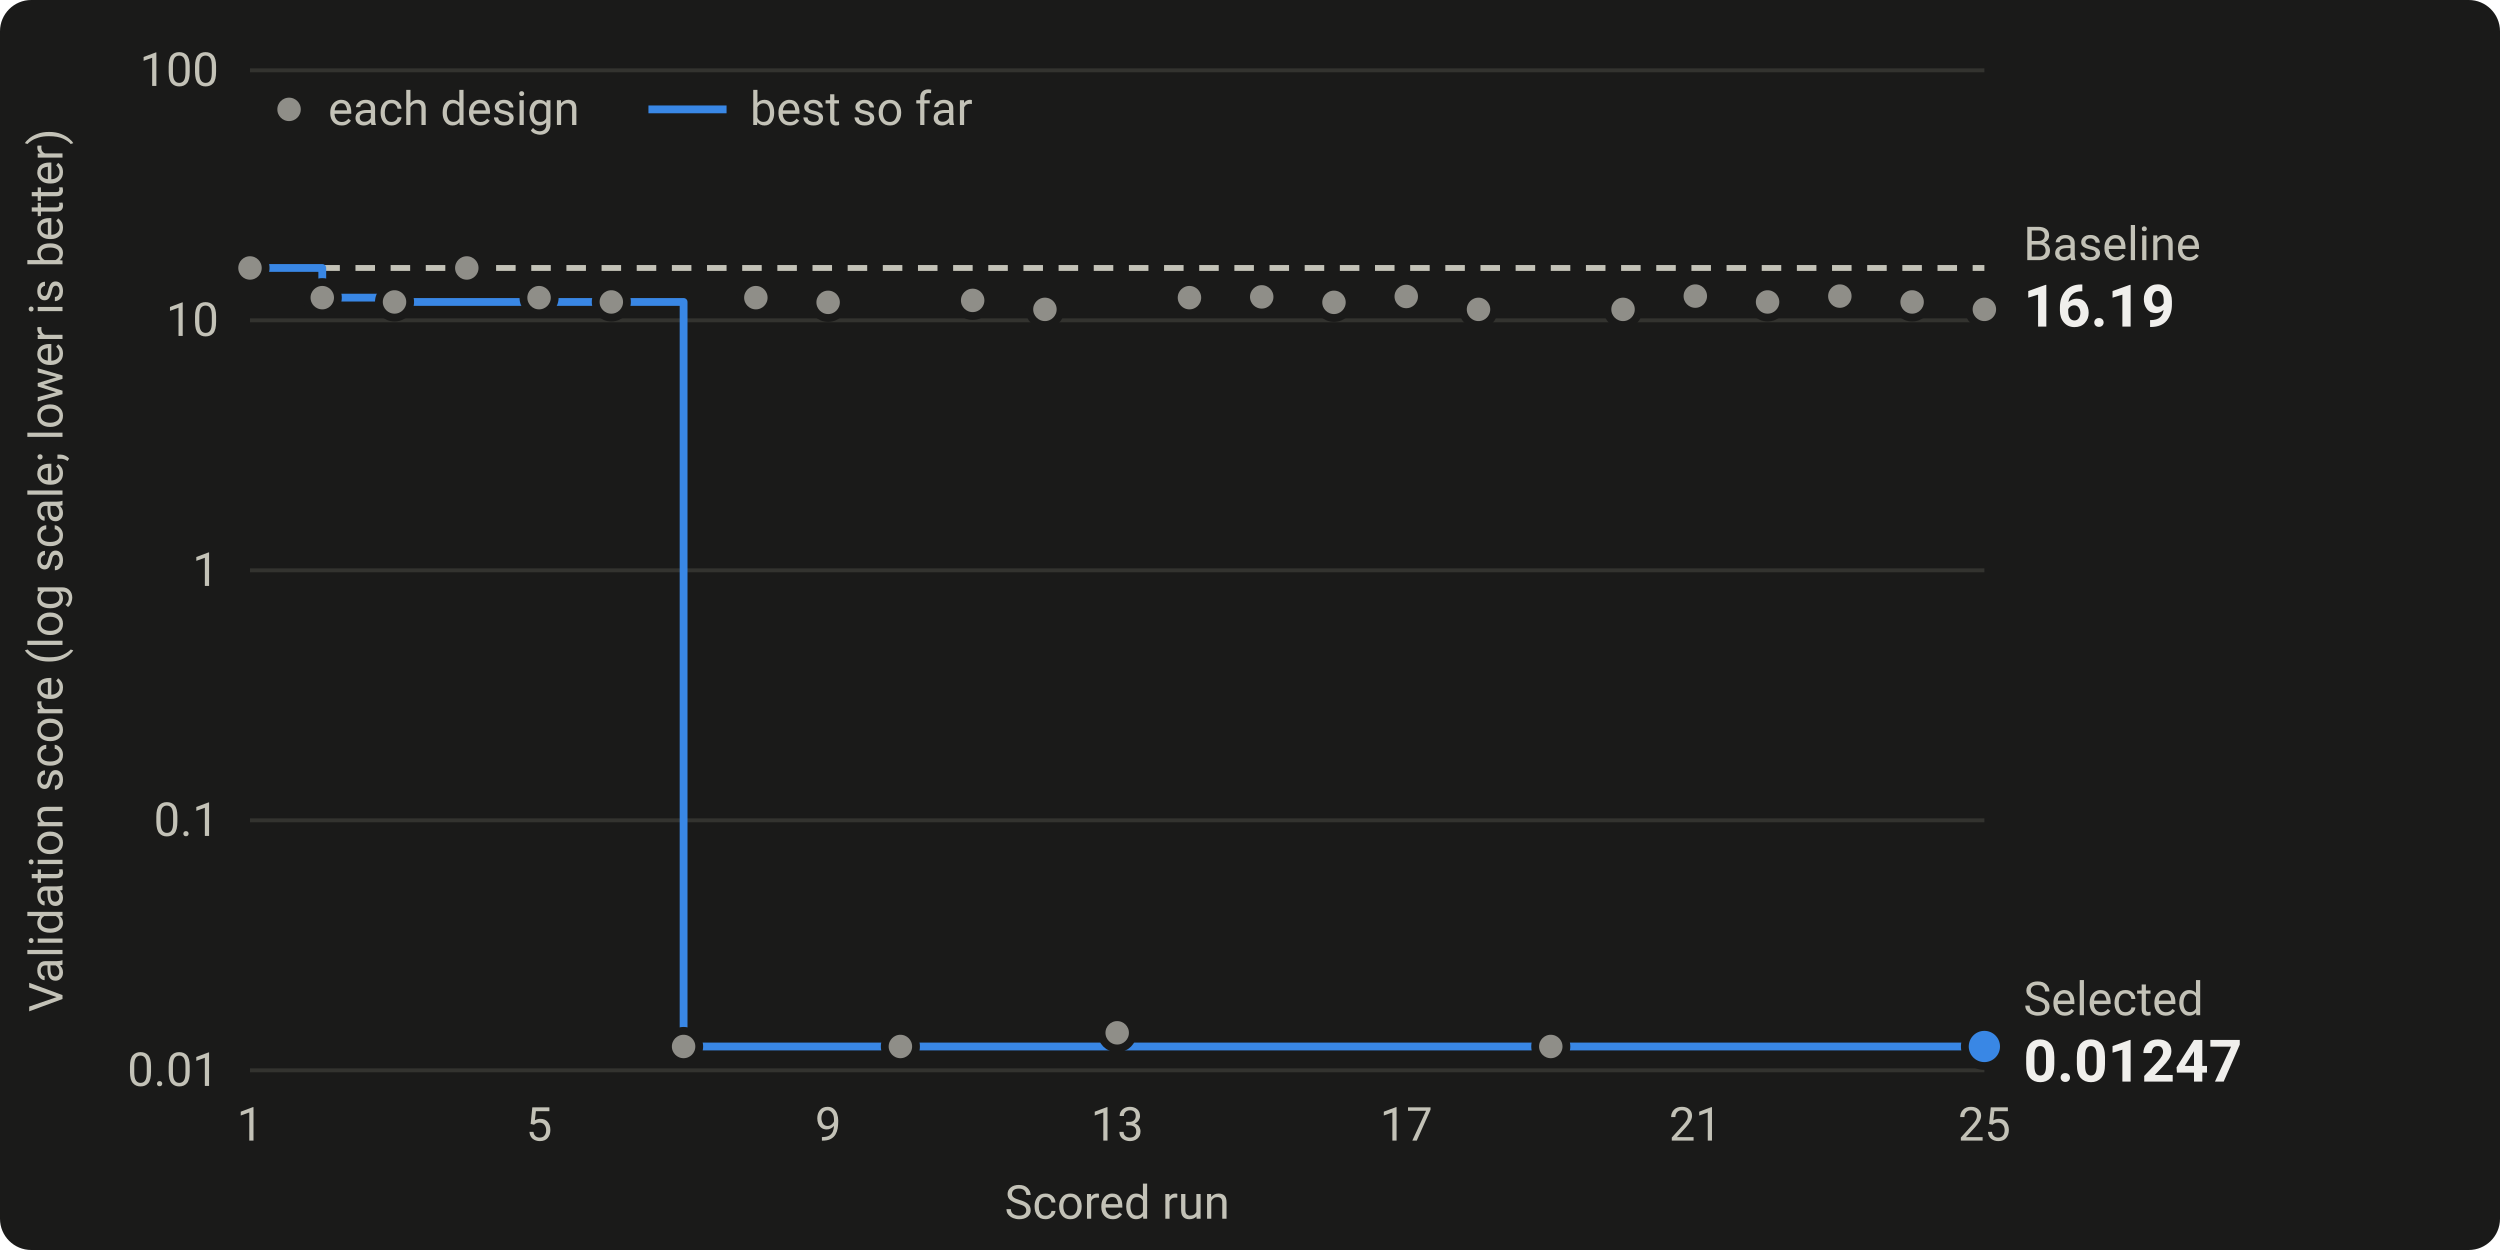
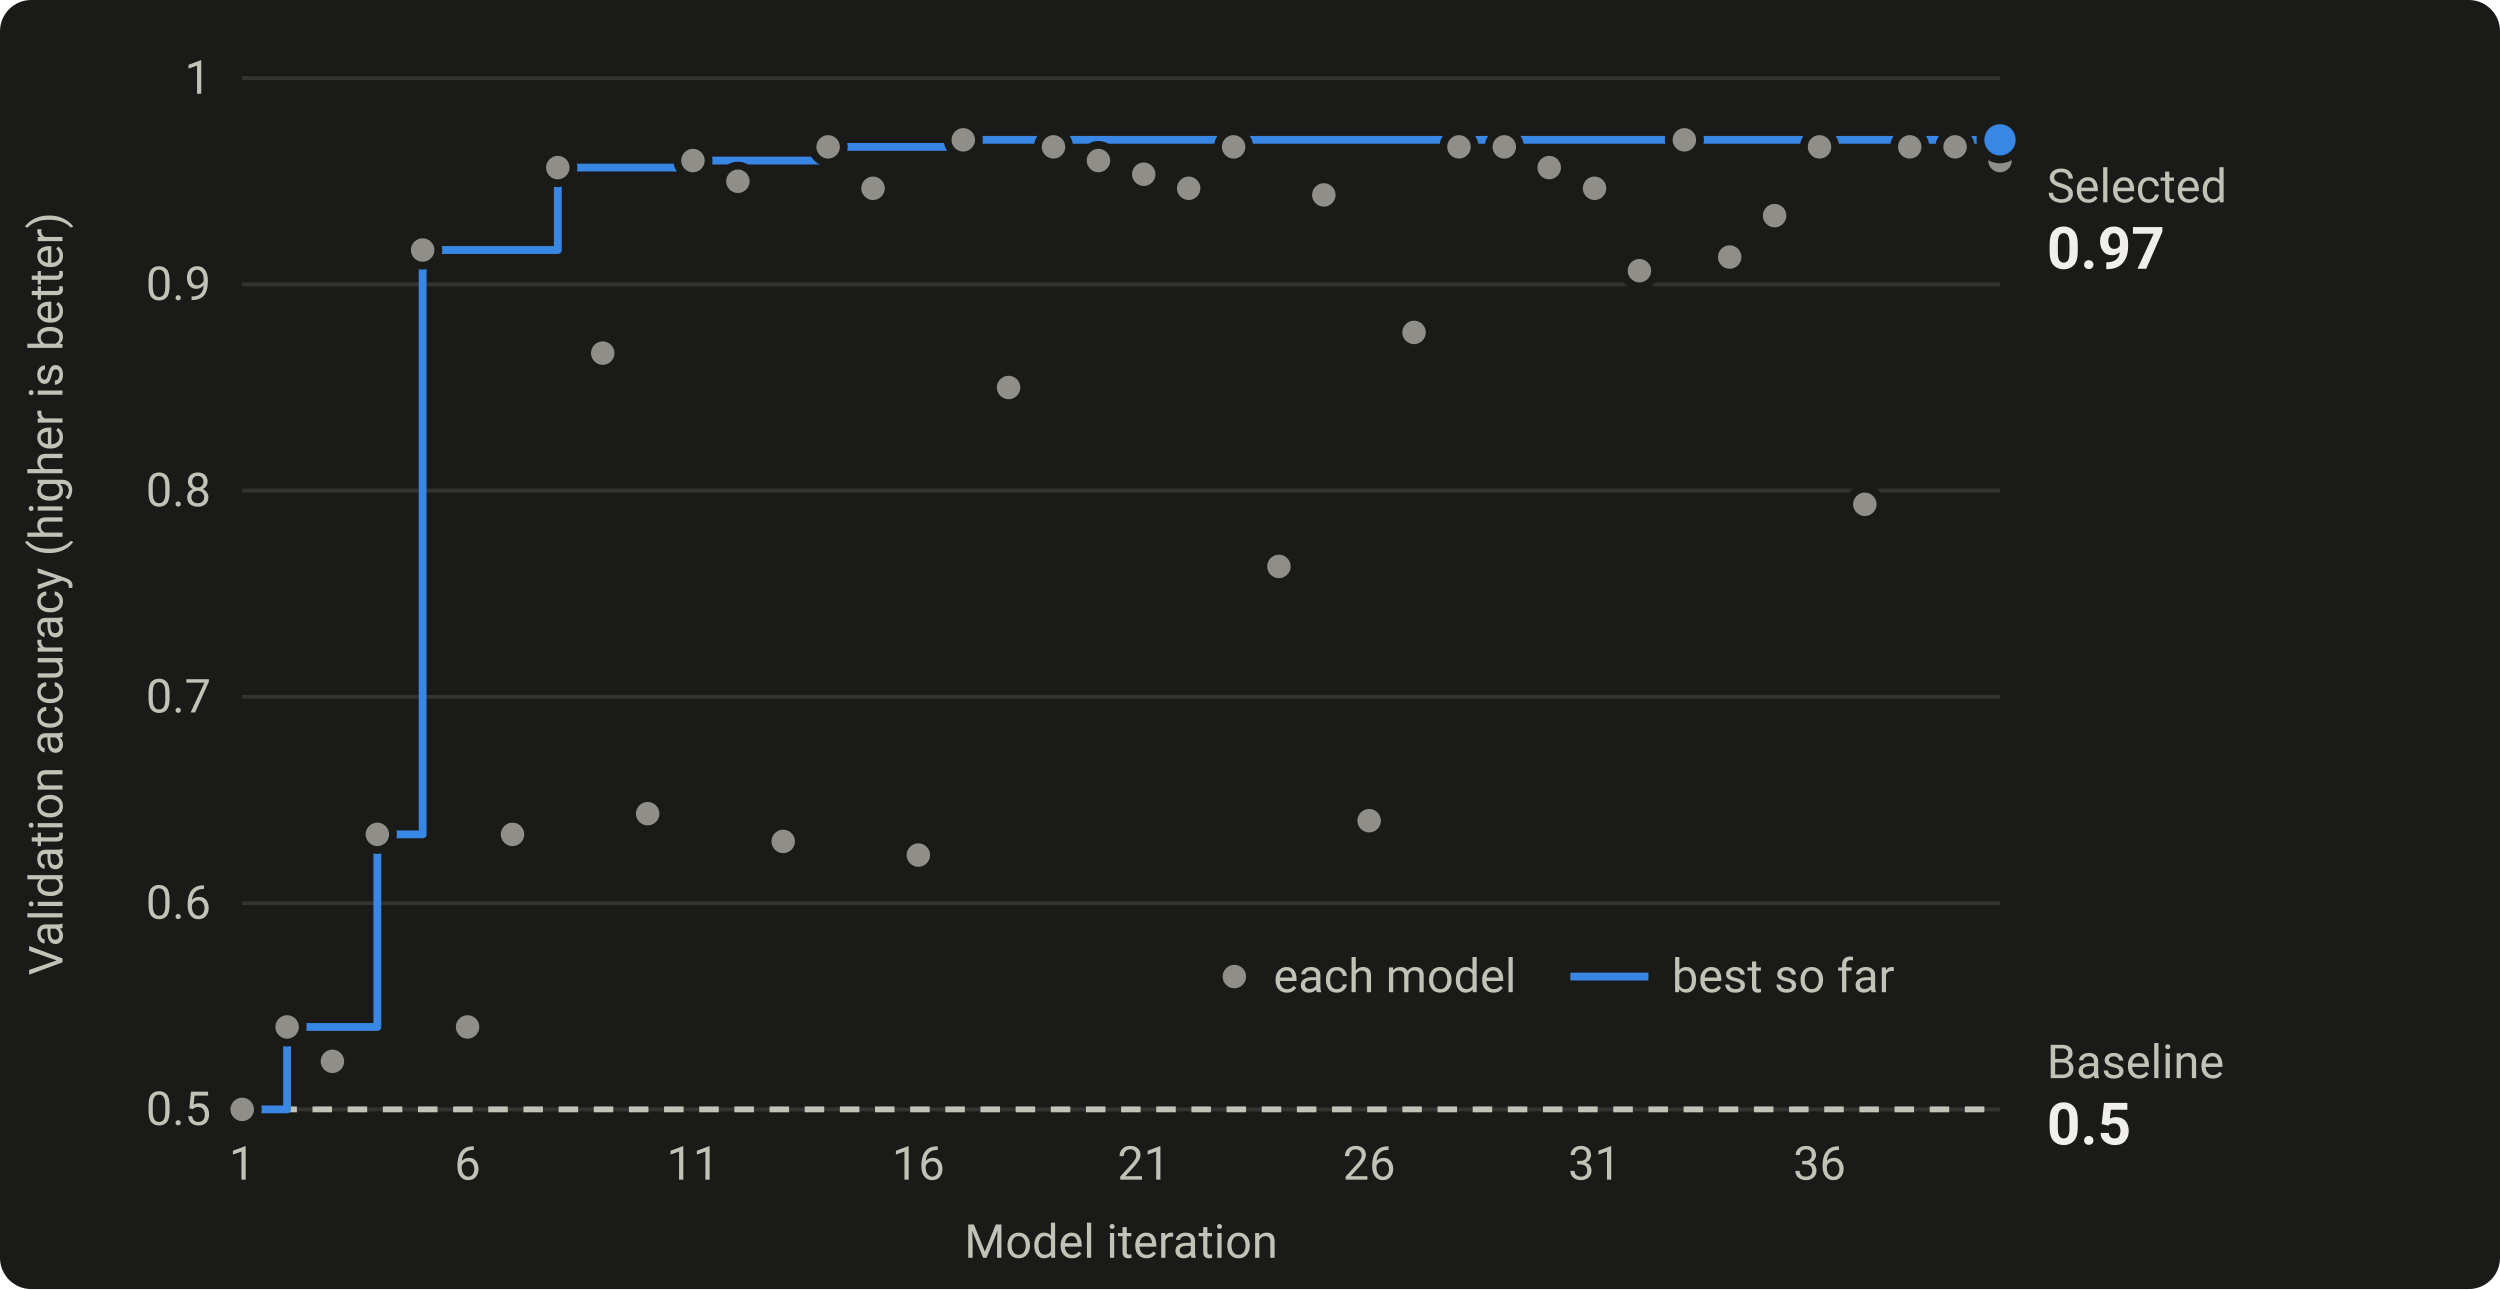
- <svg xmlns="http://www.w3.org/2000/svg" viewBox="0 0 640 320" role="img" aria-label="Validation score of each design in the CPU demo, and the best so far, over 25 scored runs">
-   <rect width="640" height="320" rx="8" fill="#1a1a19" />
-   <line x1="64" y1="274.0" x2="508" y2="274.0" stroke="#33332f" stroke-width="1" />
-   <text x="56" y="278.0" text-anchor="end" font-size="12" font-family="ui-sans-serif, system-ui, -apple-system, Segoe UI, Roboto, sans-serif" fill="#c3c2b7">0.01</text>
-   <line x1="64" y1="210.0" x2="508" y2="210.0" stroke="#33332f" stroke-width="1" />
-   <text x="56" y="214.0" text-anchor="end" font-size="12" font-family="ui-sans-serif, system-ui, -apple-system, Segoe UI, Roboto, sans-serif" fill="#c3c2b7">0.1</text>
-   <line x1="64" y1="146.0" x2="508" y2="146.0" stroke="#33332f" stroke-width="1" />
-   <text x="56" y="150.0" text-anchor="end" font-size="12" font-family="ui-sans-serif, system-ui, -apple-system, Segoe UI, Roboto, sans-serif" fill="#c3c2b7">1</text>
-   <line x1="64" y1="82.0" x2="508" y2="82.0" stroke="#33332f" stroke-width="1" />
-   <text x="56" y="86.0" text-anchor="end" font-size="12" font-family="ui-sans-serif, system-ui, -apple-system, Segoe UI, Roboto, sans-serif" fill="#c3c2b7">10</text>
-   <line x1="64" y1="18.0" x2="508" y2="18.0" stroke="#33332f" stroke-width="1" />
-   <text x="56" y="22.0" text-anchor="end" font-size="12" font-family="ui-sans-serif, system-ui, -apple-system, Segoe UI, Roboto, sans-serif" fill="#c3c2b7">100</text>
-   <text x="64.0" y="292" text-anchor="middle" font-size="12" font-family="ui-sans-serif, system-ui, -apple-system, Segoe UI, Roboto, sans-serif" fill="#c3c2b7">1</text>
-   <text x="138.0" y="292" text-anchor="middle" font-size="12" font-family="ui-sans-serif, system-ui, -apple-system, Segoe UI, Roboto, sans-serif" fill="#c3c2b7">5</text>
-   <text x="212.0" y="292" text-anchor="middle" font-size="12" font-family="ui-sans-serif, system-ui, -apple-system, Segoe UI, Roboto, sans-serif" fill="#c3c2b7">9</text>
-   <text x="286.0" y="292" text-anchor="middle" font-size="12" font-family="ui-sans-serif, system-ui, -apple-system, Segoe UI, Roboto, sans-serif" fill="#c3c2b7">13</text>
-   <text x="360.0" y="292" text-anchor="middle" font-size="12" font-family="ui-sans-serif, system-ui, -apple-system, Segoe UI, Roboto, sans-serif" fill="#c3c2b7">17</text>
-   <text x="434.0" y="292" text-anchor="middle" font-size="12" font-family="ui-sans-serif, system-ui, -apple-system, Segoe UI, Roboto, sans-serif" fill="#c3c2b7">21</text>
-   <text x="508.0" y="292" text-anchor="middle" font-size="12" font-family="ui-sans-serif, system-ui, -apple-system, Segoe UI, Roboto, sans-serif" fill="#c3c2b7">25</text>
-   <text x="286.0" y="312" text-anchor="middle" font-size="12" font-family="ui-sans-serif, system-ui, -apple-system, Segoe UI, Roboto, sans-serif" fill="#c3c2b7">Scored run</text>
-   <text transform="translate(16 146.0) rotate(-90)" text-anchor="middle" font-size="12" font-family="ui-sans-serif, system-ui, -apple-system, Segoe UI, Roboto, sans-serif" fill="#c3c2b7">Validation score (log scale; lower is better)</text>
-   <line x1="64" y1="68.6" x2="508" y2="68.6" stroke="#c3c2b7" stroke-width="1.5" stroke-dasharray="5 4" />
-   <text x="518" y="66.6" font-size="12" font-family="ui-sans-serif, system-ui, -apple-system, Segoe UI, Roboto, sans-serif" fill="#c3c2b7">Baseline</text>
-   <text x="518" y="83.6" font-size="15" font-weight="600" font-family="ui-sans-serif, system-ui, -apple-system, Segoe UI, Roboto, sans-serif" fill="#f0efec">16.19</text>
-   <path d="M64.0 68.6 H82.5 V76.2 H101.0 V77.3 H156.5 V77.3 H175.0 V267.9 H230.5 V267.9 H508.0" fill="none" stroke="#3987e5" stroke-width="2" stroke-linejoin="round" />
-   <circle cx="64.0" cy="68.6" r="4" fill="#8f8e88" stroke="#1a1a19" stroke-width="2" />
-   <circle cx="82.5" cy="76.2" r="4" fill="#8f8e88" stroke="#1a1a19" stroke-width="2" />
-   <circle cx="101.0" cy="77.3" r="4" fill="#8f8e88" stroke="#1a1a19" stroke-width="2" />
-   <circle cx="119.5" cy="68.6" r="4" fill="#8f8e88" stroke="#1a1a19" stroke-width="2" />
-   <circle cx="138.0" cy="76.2" r="4" fill="#8f8e88" stroke="#1a1a19" stroke-width="2" />
-   <circle cx="156.5" cy="77.3" r="4" fill="#8f8e88" stroke="#1a1a19" stroke-width="2" />
-   <circle cx="175.0" cy="267.9" r="4" fill="#8f8e88" stroke="#1a1a19" stroke-width="2" />
-   <circle cx="193.5" cy="76.2" r="4" fill="#8f8e88" stroke="#1a1a19" stroke-width="2" />
-   <circle cx="212.0" cy="77.4" r="4" fill="#8f8e88" stroke="#1a1a19" stroke-width="2" />
-   <circle cx="230.5" cy="267.9" r="4" fill="#8f8e88" stroke="#1a1a19" stroke-width="2" />
-   <circle cx="249.0" cy="76.9" r="4" fill="#8f8e88" stroke="#1a1a19" stroke-width="2" />
-   <circle cx="267.5" cy="79.2" r="4" fill="#8f8e88" stroke="#1a1a19" stroke-width="2" />
-   <circle cx="286.0" cy="264.4" r="4" fill="#8f8e88" stroke="#1a1a19" stroke-width="2" />
-   <circle cx="304.5" cy="76.2" r="4" fill="#8f8e88" stroke="#1a1a19" stroke-width="2" />
-   <circle cx="323.0" cy="76.0" r="4" fill="#8f8e88" stroke="#1a1a19" stroke-width="2" />
-   <circle cx="341.5" cy="77.4" r="4" fill="#8f8e88" stroke="#1a1a19" stroke-width="2" />
-   <circle cx="360.0" cy="75.9" r="4" fill="#8f8e88" stroke="#1a1a19" stroke-width="2" />
-   <circle cx="378.5" cy="79.2" r="4" fill="#8f8e88" stroke="#1a1a19" stroke-width="2" />
-   <circle cx="397.0" cy="267.9" r="4" fill="#8f8e88" stroke="#1a1a19" stroke-width="2" />
-   <circle cx="415.5" cy="79.2" r="4" fill="#8f8e88" stroke="#1a1a19" stroke-width="2" />
-   <circle cx="434.0" cy="75.8" r="4" fill="#8f8e88" stroke="#1a1a19" stroke-width="2" />
-   <circle cx="452.5" cy="77.3" r="4" fill="#8f8e88" stroke="#1a1a19" stroke-width="2" />
-   <circle cx="471.0" cy="75.8" r="4" fill="#8f8e88" stroke="#1a1a19" stroke-width="2" />
-   <circle cx="489.5" cy="77.3" r="4" fill="#8f8e88" stroke="#1a1a19" stroke-width="2" />
-   <circle cx="508.0" cy="79.2" r="4" fill="#8f8e88" stroke="#1a1a19" stroke-width="2" />
-   <circle cx="508.0" cy="267.9" r="5" fill="#3987e5" stroke="#1a1a19" stroke-width="2" />
-   <text x="518" y="259.9" font-size="12" font-family="ui-sans-serif, system-ui, -apple-system, Segoe UI, Roboto, sans-serif" fill="#c3c2b7">Selected</text>
-   <text x="518" y="276.9" font-size="15" font-weight="600" font-family="ui-sans-serif, system-ui, -apple-system, Segoe UI, Roboto, sans-serif" fill="#f0efec">0.01247</text>
-   <circle cx="74" cy="28" r="4" fill="#8f8e88" stroke="#1a1a19" stroke-width="2" />
-   <text x="84" y="32" font-size="12" font-family="ui-sans-serif, system-ui, -apple-system, Segoe UI, Roboto, sans-serif" fill="#c3c2b7">each design</text>
-   <line x1="166" y1="28" x2="186" y2="28" stroke="#3987e5" stroke-width="2" />
-   <text x="192" y="32" font-size="12" font-family="ui-sans-serif, system-ui, -apple-system, Segoe UI, Roboto, sans-serif" fill="#c3c2b7">best so far</text>
+ <svg xmlns="http://www.w3.org/2000/svg" viewBox="0 0 640 330" role="img" aria-label="The validation accuracy of each model in the built-in example, and the best so far, over 40 models">
+   <rect width="640" height="330" rx="8" fill="#1a1a19" />
+   <line x1="62" y1="284.0" x2="512" y2="284.0" stroke="#33332f" stroke-width="1" />
+   <text x="54" y="288.0" text-anchor="end" font-size="12" font-family="ui-sans-serif, system-ui, -apple-system, Segoe UI, Roboto, sans-serif" fill="#c3c2b7">0.5</text>
+   <line x1="62" y1="231.2" x2="512" y2="231.2" stroke="#33332f" stroke-width="1" />
+   <text x="54" y="235.2" text-anchor="end" font-size="12" font-family="ui-sans-serif, system-ui, -apple-system, Segoe UI, Roboto, sans-serif" fill="#c3c2b7">0.6</text>
+   <line x1="62" y1="178.4" x2="512" y2="178.4" stroke="#33332f" stroke-width="1" />
+   <text x="54" y="182.4" text-anchor="end" font-size="12" font-family="ui-sans-serif, system-ui, -apple-system, Segoe UI, Roboto, sans-serif" fill="#c3c2b7">0.7</text>
+   <line x1="62" y1="125.6" x2="512" y2="125.6" stroke="#33332f" stroke-width="1" />
+   <text x="54" y="129.6" text-anchor="end" font-size="12" font-family="ui-sans-serif, system-ui, -apple-system, Segoe UI, Roboto, sans-serif" fill="#c3c2b7">0.8</text>
+   <line x1="62" y1="72.8" x2="512" y2="72.8" stroke="#33332f" stroke-width="1" />
+   <text x="54" y="76.8" text-anchor="end" font-size="12" font-family="ui-sans-serif, system-ui, -apple-system, Segoe UI, Roboto, sans-serif" fill="#c3c2b7">0.9</text>
+   <line x1="62" y1="20.0" x2="512" y2="20.0" stroke="#33332f" stroke-width="1" />
+   <text x="54" y="24.0" text-anchor="end" font-size="12" font-family="ui-sans-serif, system-ui, -apple-system, Segoe UI, Roboto, sans-serif" fill="#c3c2b7">1</text>
+   <text x="62.0" y="302" text-anchor="middle" font-size="12" font-family="ui-sans-serif, system-ui, -apple-system, Segoe UI, Roboto, sans-serif" fill="#c3c2b7">1</text>
+   <text x="119.7" y="302" text-anchor="middle" font-size="12" font-family="ui-sans-serif, system-ui, -apple-system, Segoe UI, Roboto, sans-serif" fill="#c3c2b7">6</text>
+   <text x="177.4" y="302" text-anchor="middle" font-size="12" font-family="ui-sans-serif, system-ui, -apple-system, Segoe UI, Roboto, sans-serif" fill="#c3c2b7">11</text>
+   <text x="235.1" y="302" text-anchor="middle" font-size="12" font-family="ui-sans-serif, system-ui, -apple-system, Segoe UI, Roboto, sans-serif" fill="#c3c2b7">16</text>
+   <text x="292.8" y="302" text-anchor="middle" font-size="12" font-family="ui-sans-serif, system-ui, -apple-system, Segoe UI, Roboto, sans-serif" fill="#c3c2b7">21</text>
+   <text x="350.5" y="302" text-anchor="middle" font-size="12" font-family="ui-sans-serif, system-ui, -apple-system, Segoe UI, Roboto, sans-serif" fill="#c3c2b7">26</text>
+   <text x="408.2" y="302" text-anchor="middle" font-size="12" font-family="ui-sans-serif, system-ui, -apple-system, Segoe UI, Roboto, sans-serif" fill="#c3c2b7">31</text>
+   <text x="465.8" y="302" text-anchor="middle" font-size="12" font-family="ui-sans-serif, system-ui, -apple-system, Segoe UI, Roboto, sans-serif" fill="#c3c2b7">36</text>
+   <text x="287.0" y="322" text-anchor="middle" font-size="12" font-family="ui-sans-serif, system-ui, -apple-system, Segoe UI, Roboto, sans-serif" fill="#c3c2b7">Model iteration</text>
+   <text transform="translate(16 152.0) rotate(-90)" text-anchor="middle" font-size="12" font-family="ui-sans-serif, system-ui, -apple-system, Segoe UI, Roboto, sans-serif" fill="#c3c2b7">Validation accuracy (higher is better)</text>
+   <line x1="62" y1="284.0" x2="512" y2="284.0" stroke="#c3c2b7" stroke-width="1.5" stroke-dasharray="5 4" />
+   <path d="M62.0 284.0 H73.5 V262.9 H96.6 V213.6 H108.2 V64.0 H142.8 V42.9 H177.4 V41.1 H212.0 V37.6 H246.6 V35.8 H512.0" fill="none" stroke="#3987e5" stroke-width="2" stroke-linejoin="round" />
+   <circle cx="62.0" cy="284.0" r="4" fill="#8f8e88" stroke="#1a1a19" stroke-width="2" />
+   <circle cx="73.5" cy="262.9" r="4" fill="#8f8e88" stroke="#1a1a19" stroke-width="2" />
+   <circle cx="85.1" cy="271.7" r="4" fill="#8f8e88" stroke="#1a1a19" stroke-width="2" />
+   <circle cx="96.6" cy="213.6" r="4" fill="#8f8e88" stroke="#1a1a19" stroke-width="2" />
+   <circle cx="108.2" cy="64.0" r="4" fill="#8f8e88" stroke="#1a1a19" stroke-width="2" />
+   <circle cx="119.7" cy="262.9" r="4" fill="#8f8e88" stroke="#1a1a19" stroke-width="2" />
+   <circle cx="131.2" cy="213.6" r="4" fill="#8f8e88" stroke="#1a1a19" stroke-width="2" />
+   <circle cx="142.8" cy="42.9" r="4" fill="#8f8e88" stroke="#1a1a19" stroke-width="2" />
+   <circle cx="154.3" cy="90.4" r="4" fill="#8f8e88" stroke="#1a1a19" stroke-width="2" />
+   <circle cx="165.8" cy="208.3" r="4" fill="#8f8e88" stroke="#1a1a19" stroke-width="2" />
+   <circle cx="177.4" cy="41.1" r="4" fill="#8f8e88" stroke="#1a1a19" stroke-width="2" />
+   <circle cx="188.9" cy="46.4" r="4" fill="#8f8e88" stroke="#1a1a19" stroke-width="2" />
+   <circle cx="200.5" cy="215.4" r="4" fill="#8f8e88" stroke="#1a1a19" stroke-width="2" />
+   <circle cx="212.0" cy="37.6" r="4" fill="#8f8e88" stroke="#1a1a19" stroke-width="2" />
+   <circle cx="223.5" cy="48.2" r="4" fill="#8f8e88" stroke="#1a1a19" stroke-width="2" />
+   <circle cx="235.1" cy="218.9" r="4" fill="#8f8e88" stroke="#1a1a19" stroke-width="2" />
+   <circle cx="246.6" cy="35.8" r="4" fill="#8f8e88" stroke="#1a1a19" stroke-width="2" />
+   <circle cx="258.2" cy="99.2" r="4" fill="#8f8e88" stroke="#1a1a19" stroke-width="2" />
+   <circle cx="269.7" cy="37.6" r="4" fill="#8f8e88" stroke="#1a1a19" stroke-width="2" />
+   <circle cx="281.2" cy="41.1" r="4" fill="#8f8e88" stroke="#1a1a19" stroke-width="2" />
+   <circle cx="292.8" cy="44.6" r="4" fill="#8f8e88" stroke="#1a1a19" stroke-width="2" />
+   <circle cx="304.3" cy="48.2" r="4" fill="#8f8e88" stroke="#1a1a19" stroke-width="2" />
+   <circle cx="315.8" cy="37.6" r="4" fill="#8f8e88" stroke="#1a1a19" stroke-width="2" />
+   <circle cx="327.4" cy="145.0" r="4" fill="#8f8e88" stroke="#1a1a19" stroke-width="2" />
+   <circle cx="338.9" cy="49.9" r="4" fill="#8f8e88" stroke="#1a1a19" stroke-width="2" />
+   <circle cx="350.5" cy="210.1" r="4" fill="#8f8e88" stroke="#1a1a19" stroke-width="2" />
+   <circle cx="362.0" cy="85.1" r="4" fill="#8f8e88" stroke="#1a1a19" stroke-width="2" />
+   <circle cx="373.5" cy="37.6" r="4" fill="#8f8e88" stroke="#1a1a19" stroke-width="2" />
+   <circle cx="385.1" cy="37.6" r="4" fill="#8f8e88" stroke="#1a1a19" stroke-width="2" />
+   <circle cx="396.6" cy="42.9" r="4" fill="#8f8e88" stroke="#1a1a19" stroke-width="2" />
+   <circle cx="408.2" cy="48.2" r="4" fill="#8f8e88" stroke="#1a1a19" stroke-width="2" />
+   <circle cx="419.7" cy="69.3" r="4" fill="#8f8e88" stroke="#1a1a19" stroke-width="2" />
+   <circle cx="431.2" cy="35.8" r="4" fill="#8f8e88" stroke="#1a1a19" stroke-width="2" />
+   <circle cx="442.8" cy="65.8" r="4" fill="#8f8e88" stroke="#1a1a19" stroke-width="2" />
+   <circle cx="454.3" cy="55.2" r="4" fill="#8f8e88" stroke="#1a1a19" stroke-width="2" />
+   <circle cx="465.8" cy="37.6" r="4" fill="#8f8e88" stroke="#1a1a19" stroke-width="2" />
+   <circle cx="477.4" cy="129.1" r="4" fill="#8f8e88" stroke="#1a1a19" stroke-width="2" />
+   <circle cx="488.9" cy="37.6" r="4" fill="#8f8e88" stroke="#1a1a19" stroke-width="2" />
+   <circle cx="500.5" cy="37.6" r="4" fill="#8f8e88" stroke="#1a1a19" stroke-width="2" />
+   <circle cx="512.0" cy="41.1" r="4" fill="#8f8e88" stroke="#1a1a19" stroke-width="2" />
+   <circle cx="512.0" cy="35.8" r="5" fill="#3987e5" stroke="#1a1a19" stroke-width="2" />
+   <text x="524" y="276.0" font-size="12" font-family="ui-sans-serif, system-ui, -apple-system, Segoe UI, Roboto, sans-serif" fill="#c3c2b7">Baseline</text>
+   <text x="524" y="293.0" font-size="15" font-weight="600" font-family="ui-sans-serif, system-ui, -apple-system, Segoe UI, Roboto, sans-serif" fill="#f0efec">0.5</text>
+   <text x="524" y="51.8" font-size="12" font-family="ui-sans-serif, system-ui, -apple-system, Segoe UI, Roboto, sans-serif" fill="#c3c2b7">Selected</text>
+   <text x="524" y="68.8" font-size="15" font-weight="600" font-family="ui-sans-serif, system-ui, -apple-system, Segoe UI, Roboto, sans-serif" fill="#f0efec">0.97</text>
+   <circle cx="316" cy="250" r="4" fill="#8f8e88" stroke="#1a1a19" stroke-width="2" />
+   <text x="326" y="254" font-size="12" font-family="ui-sans-serif, system-ui, -apple-system, Segoe UI, Roboto, sans-serif" fill="#c3c2b7">each model</text>
+   <line x1="402" y1="250" x2="422" y2="250" stroke="#3987e5" stroke-width="2" />
+   <text x="428" y="254" font-size="12" font-family="ui-sans-serif, system-ui, -apple-system, Segoe UI, Roboto, sans-serif" fill="#c3c2b7">best so far</text>
</svg>
